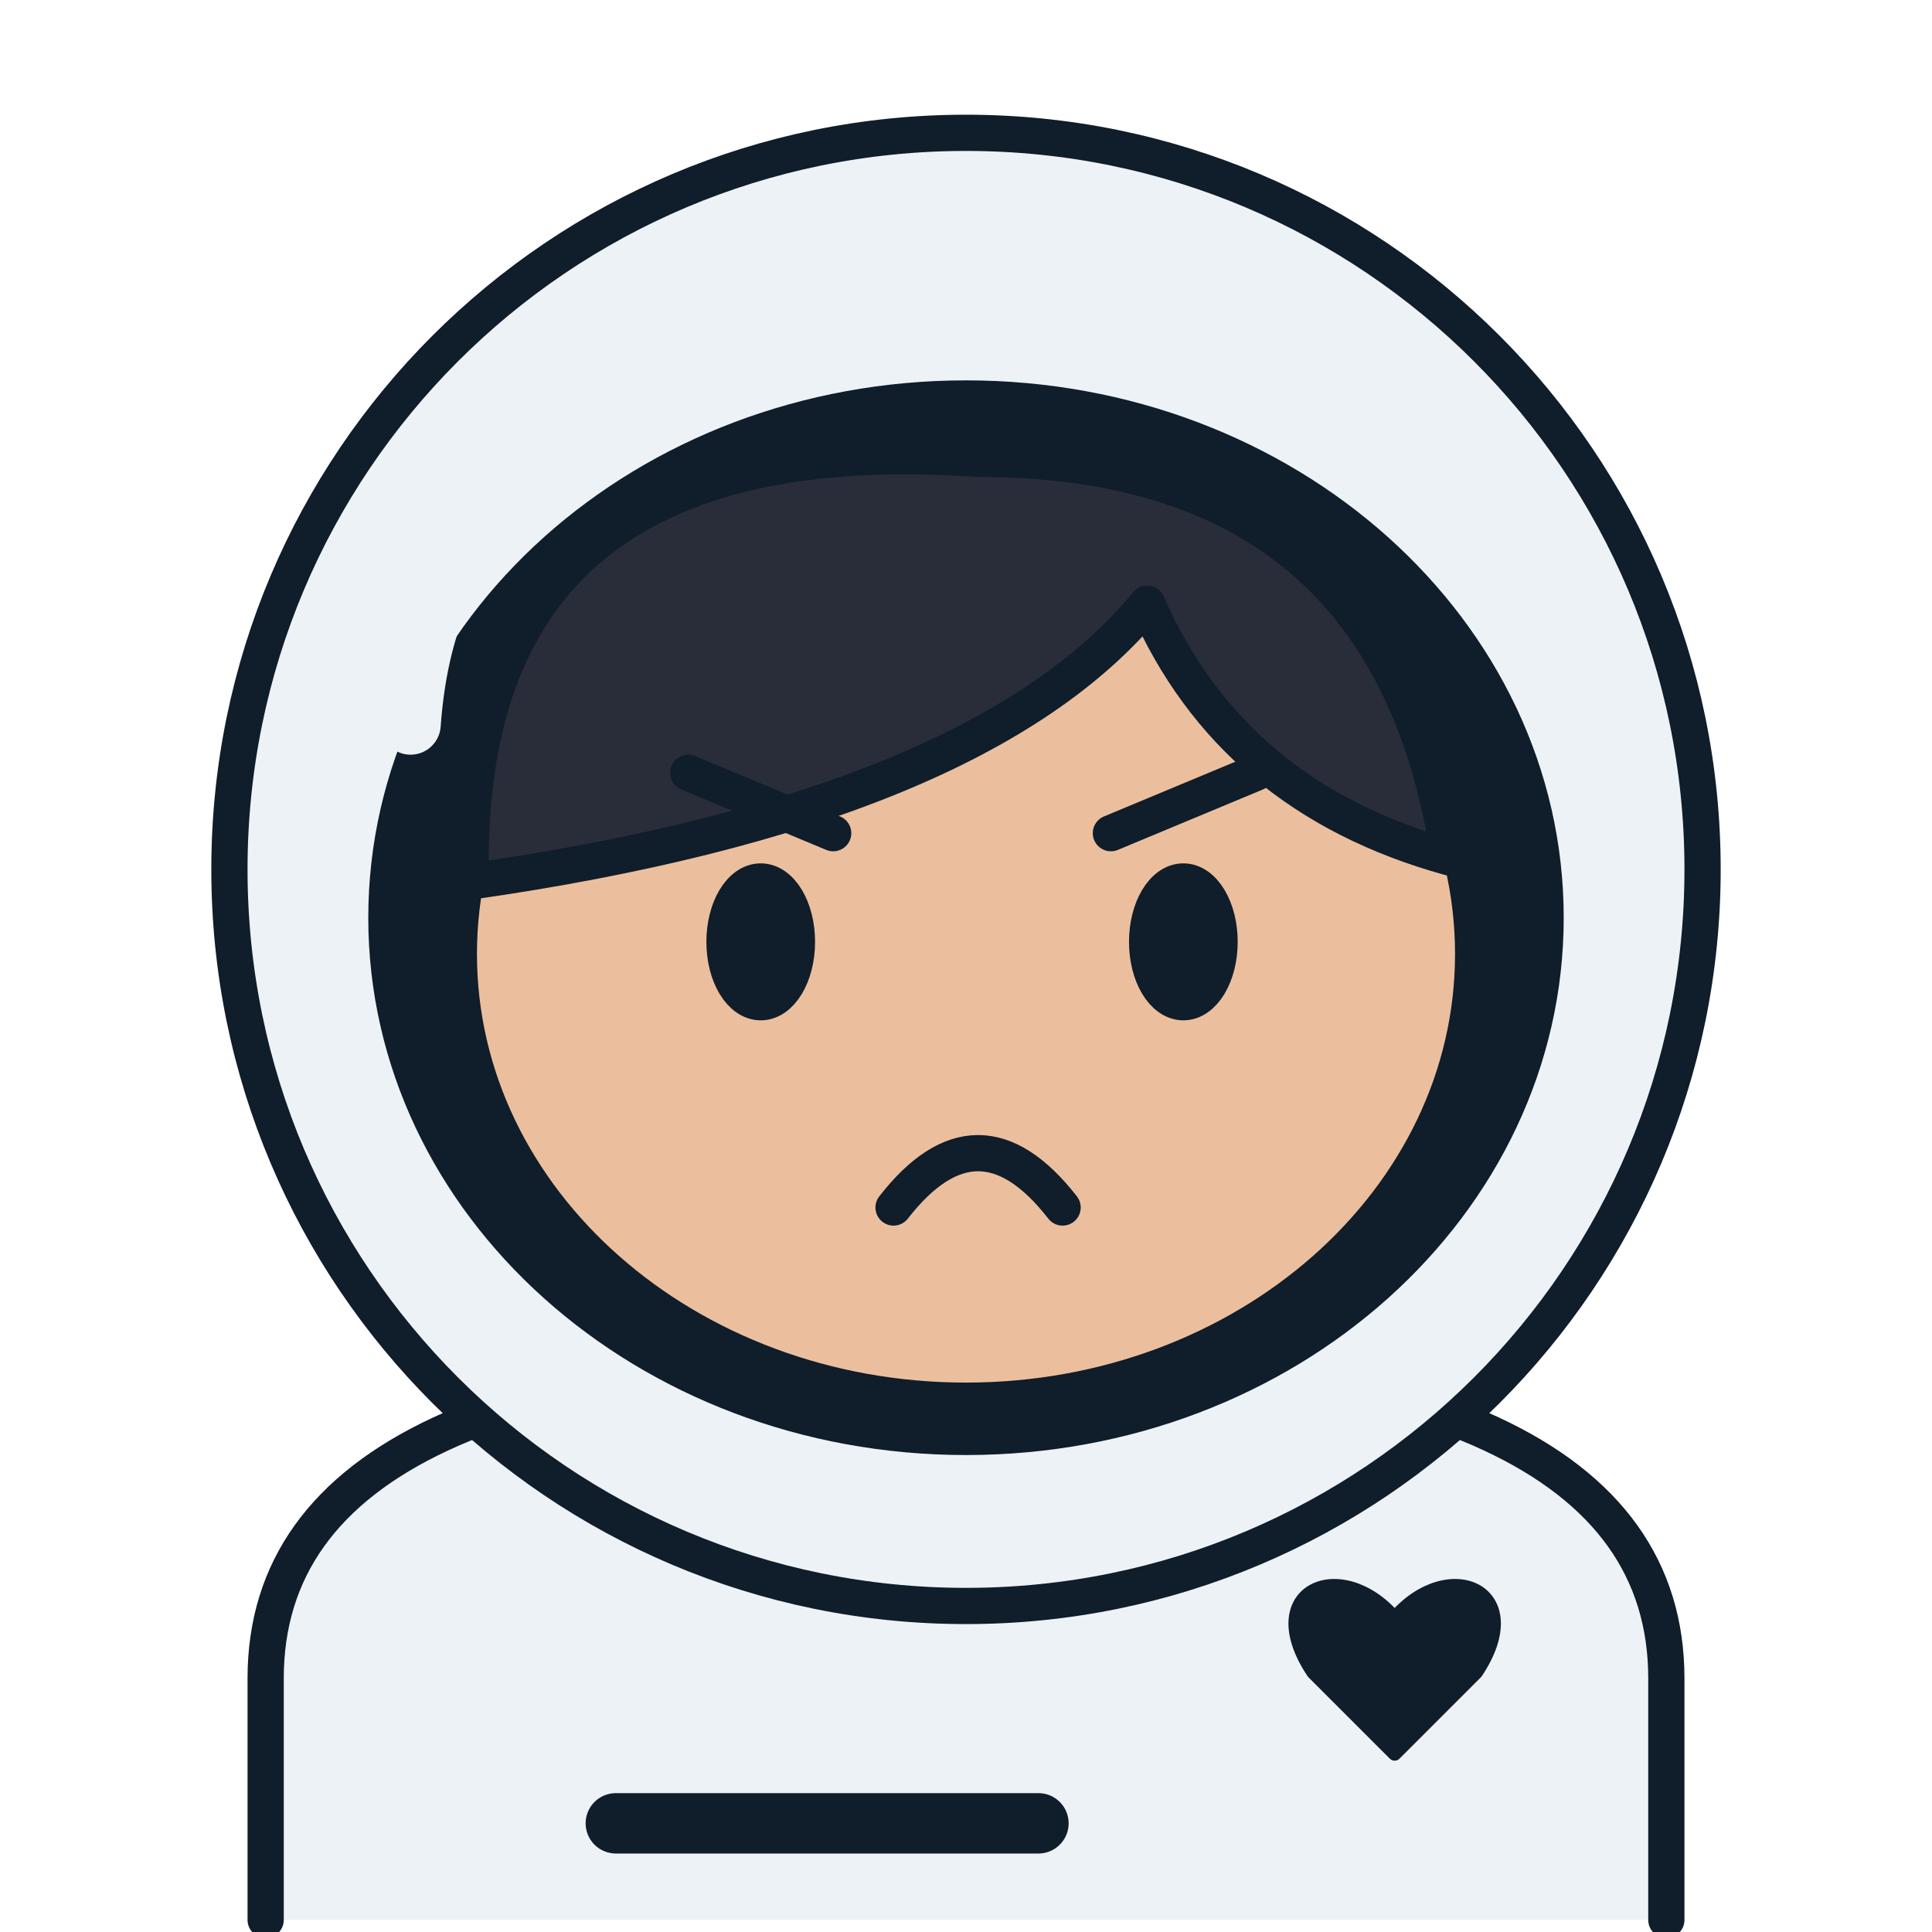
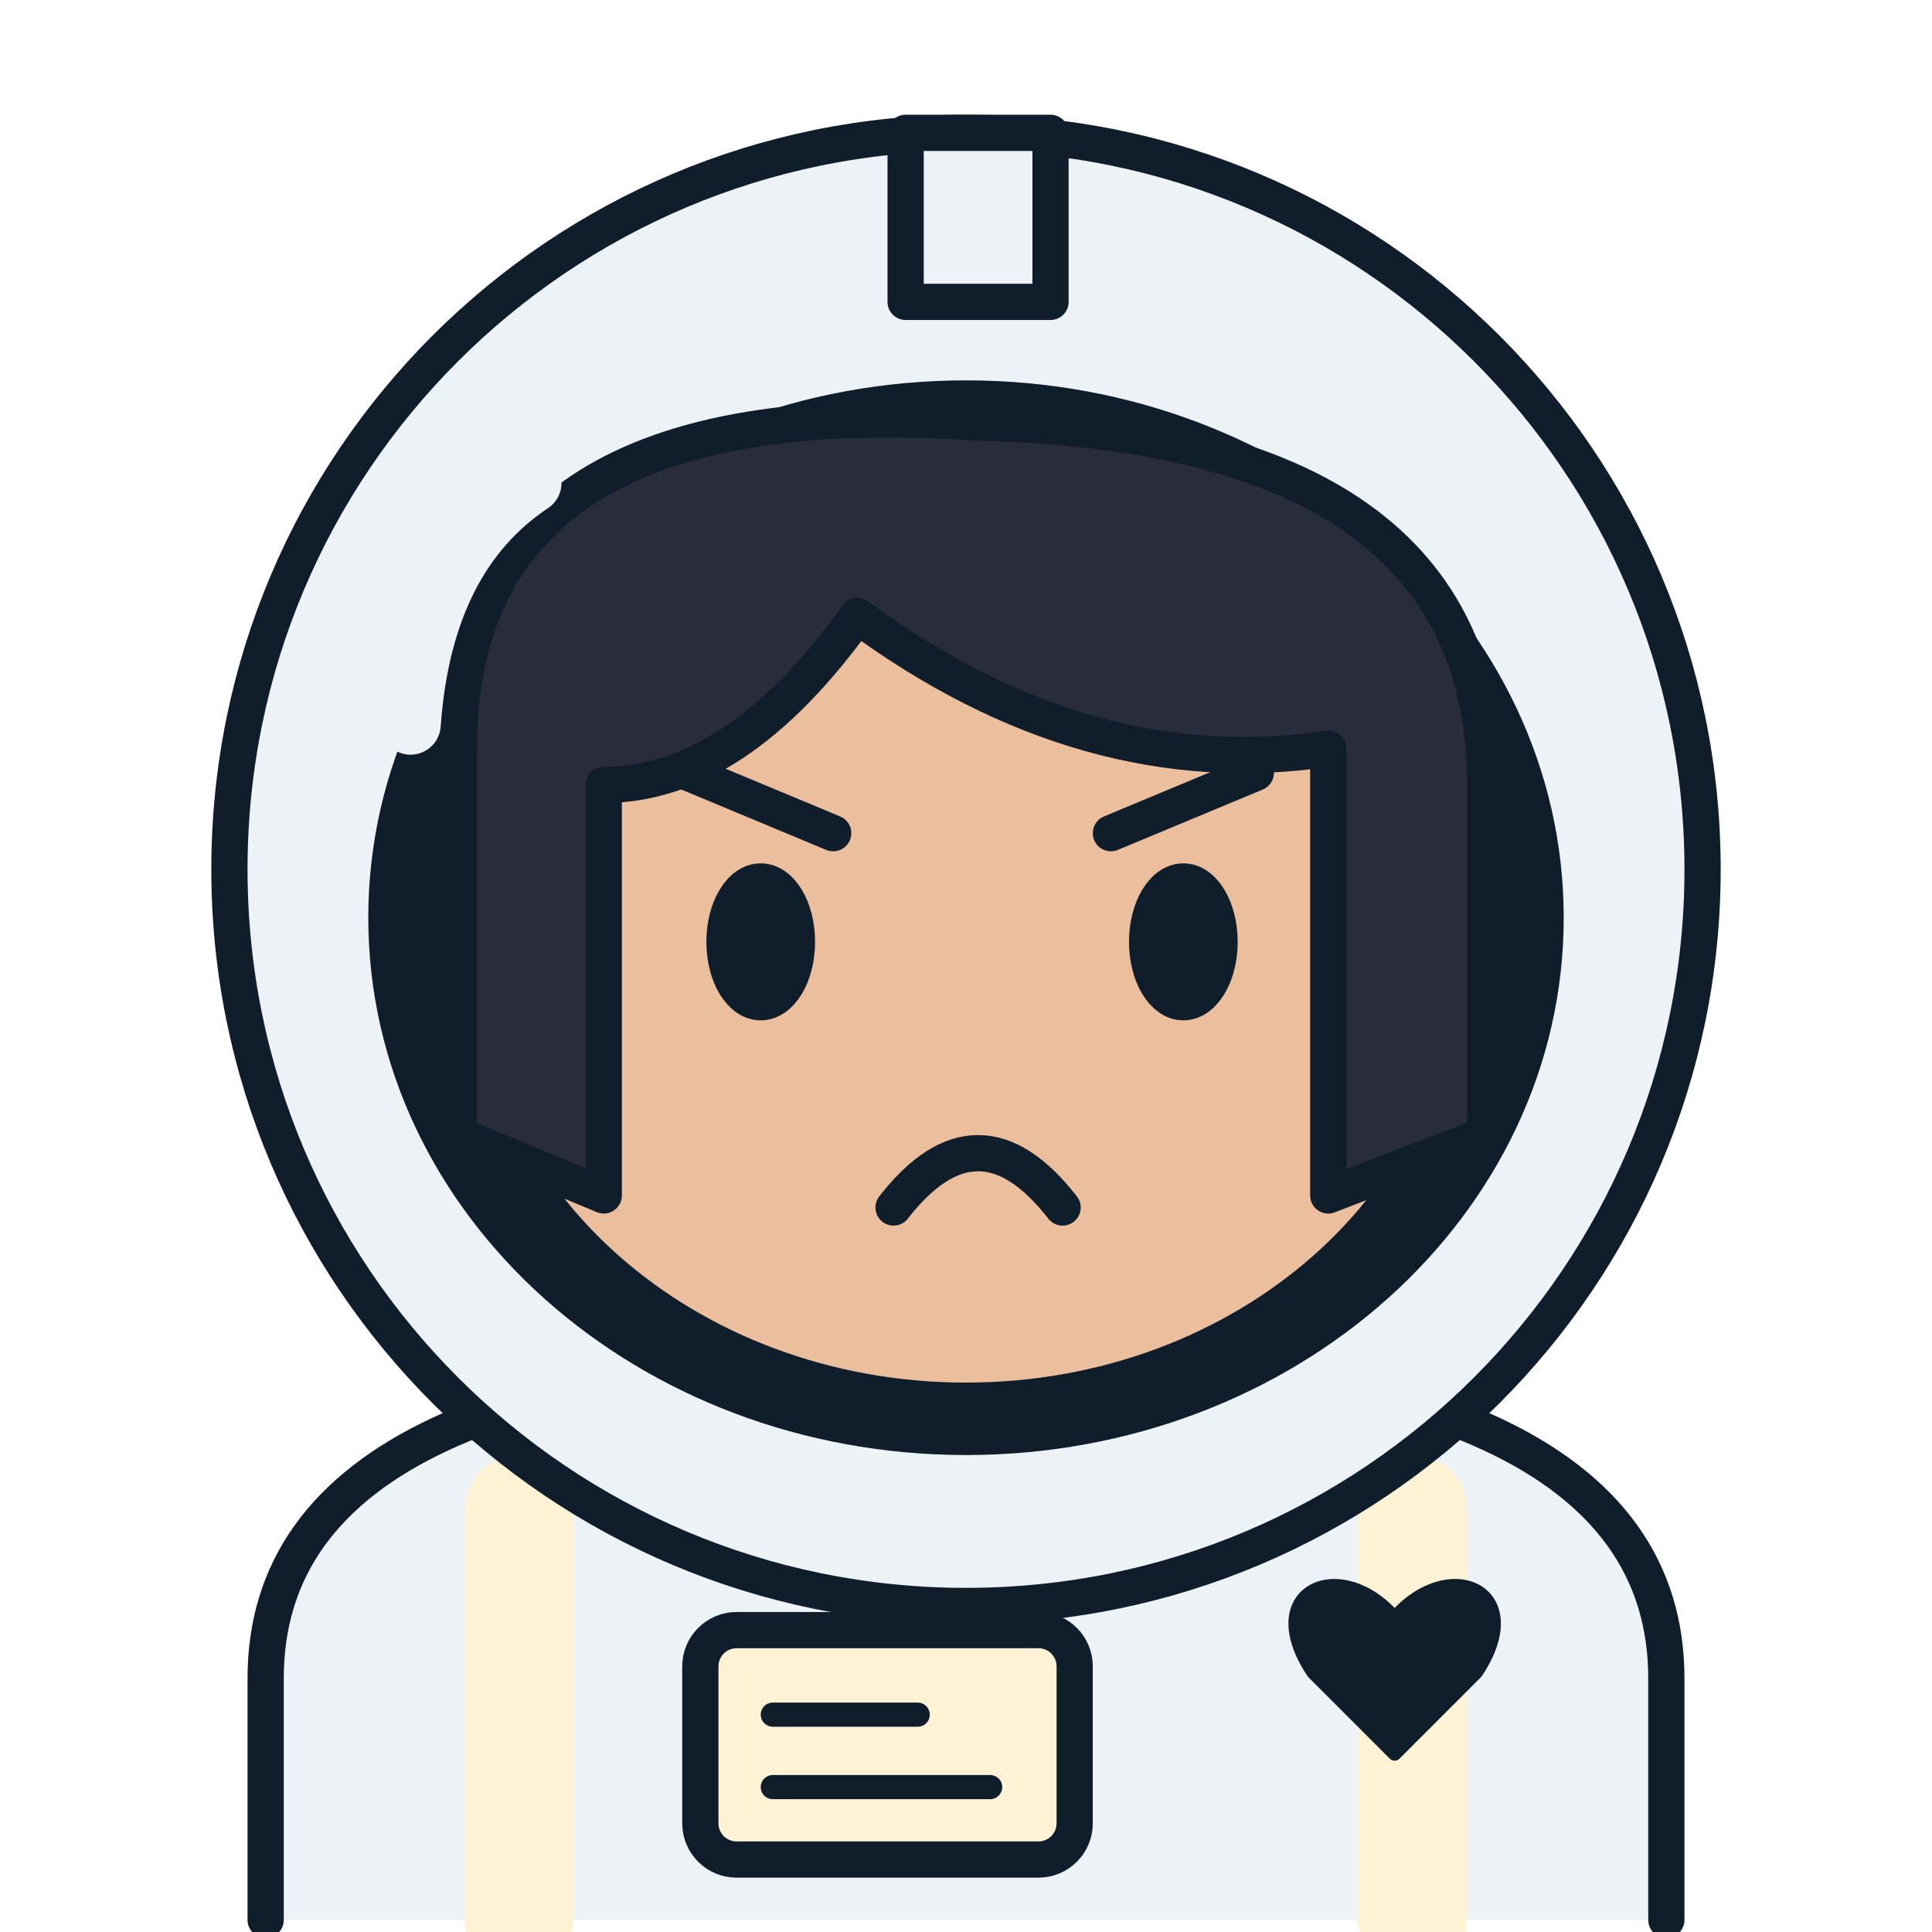
<svg xmlns="http://www.w3.org/2000/svg" viewBox="0 0 160 160">
  <g stroke="#101d2a" stroke-width="3" stroke-linecap="round" stroke-linejoin="round">
    <path d="M22 159v-20q0-27 58-27t58 27v20" fill="#edf2f6" />
+     <path d="M43 125v34m74-34v34" stroke="#fff2d5" stroke-width="9" />
    <rect x="59" y="111" width="42" height="15" rx="6" fill="#101d2a" />
    <ellipse cx="80" cy="72" rx="61" ry="61" fill="#edf2f6" />
+     <path d="M75 11h12v14H75z" fill="#edf2f6" />
    <ellipse cx="80" cy="76" rx="48" ry="43" fill="#101d2a" />
    <ellipse cx="80" cy="79" rx="42" ry="37" fill="#ebbf9e" />
-     <path d="M39 73q-1-38 42-35q34 0 39 33q-18-5-25-21q-14 17-56 23Z" fill="#282d39" />
+     <g fill="#282d39">
+       <path d="M38 94V62q0-30 43-27q42 1 42 30v29l-13 5V62q-20 3-39-11q-10 14-21 14v34Z" />
+     </g>
    <path d="M34 60q1-14 10-20" stroke="#edf2f6" stroke-width="5" fill="none" />
    <ellipse cx="63" cy="78" rx="3" ry="5" fill="#101d2a" />
    <ellipse cx="98" cy="78" rx="3" ry="5" fill="#101d2a" />
    <path d="M74 100q7-9 14 0" fill="none" />
    <path d="m57 64 12 5m23 0 12-5" fill="none" />
    <g transform="translate(105 128) scale(.75)" fill="#101d2a" stroke-width="1.5">
      <path d="M14 23 5 14C-1 5 8 1 14 8C20 1 29 5 23 14Z" />
    </g>
-     <path d="M51 151h35" stroke="#101d2a" stroke-width="5" />
+     <rect x="58" y="135" width="31" height="19" rx="3" fill="#fff2d5" />
+     <path d="M64 142h12m-12 6h18" stroke-width="2" />
  </g>
</svg>
